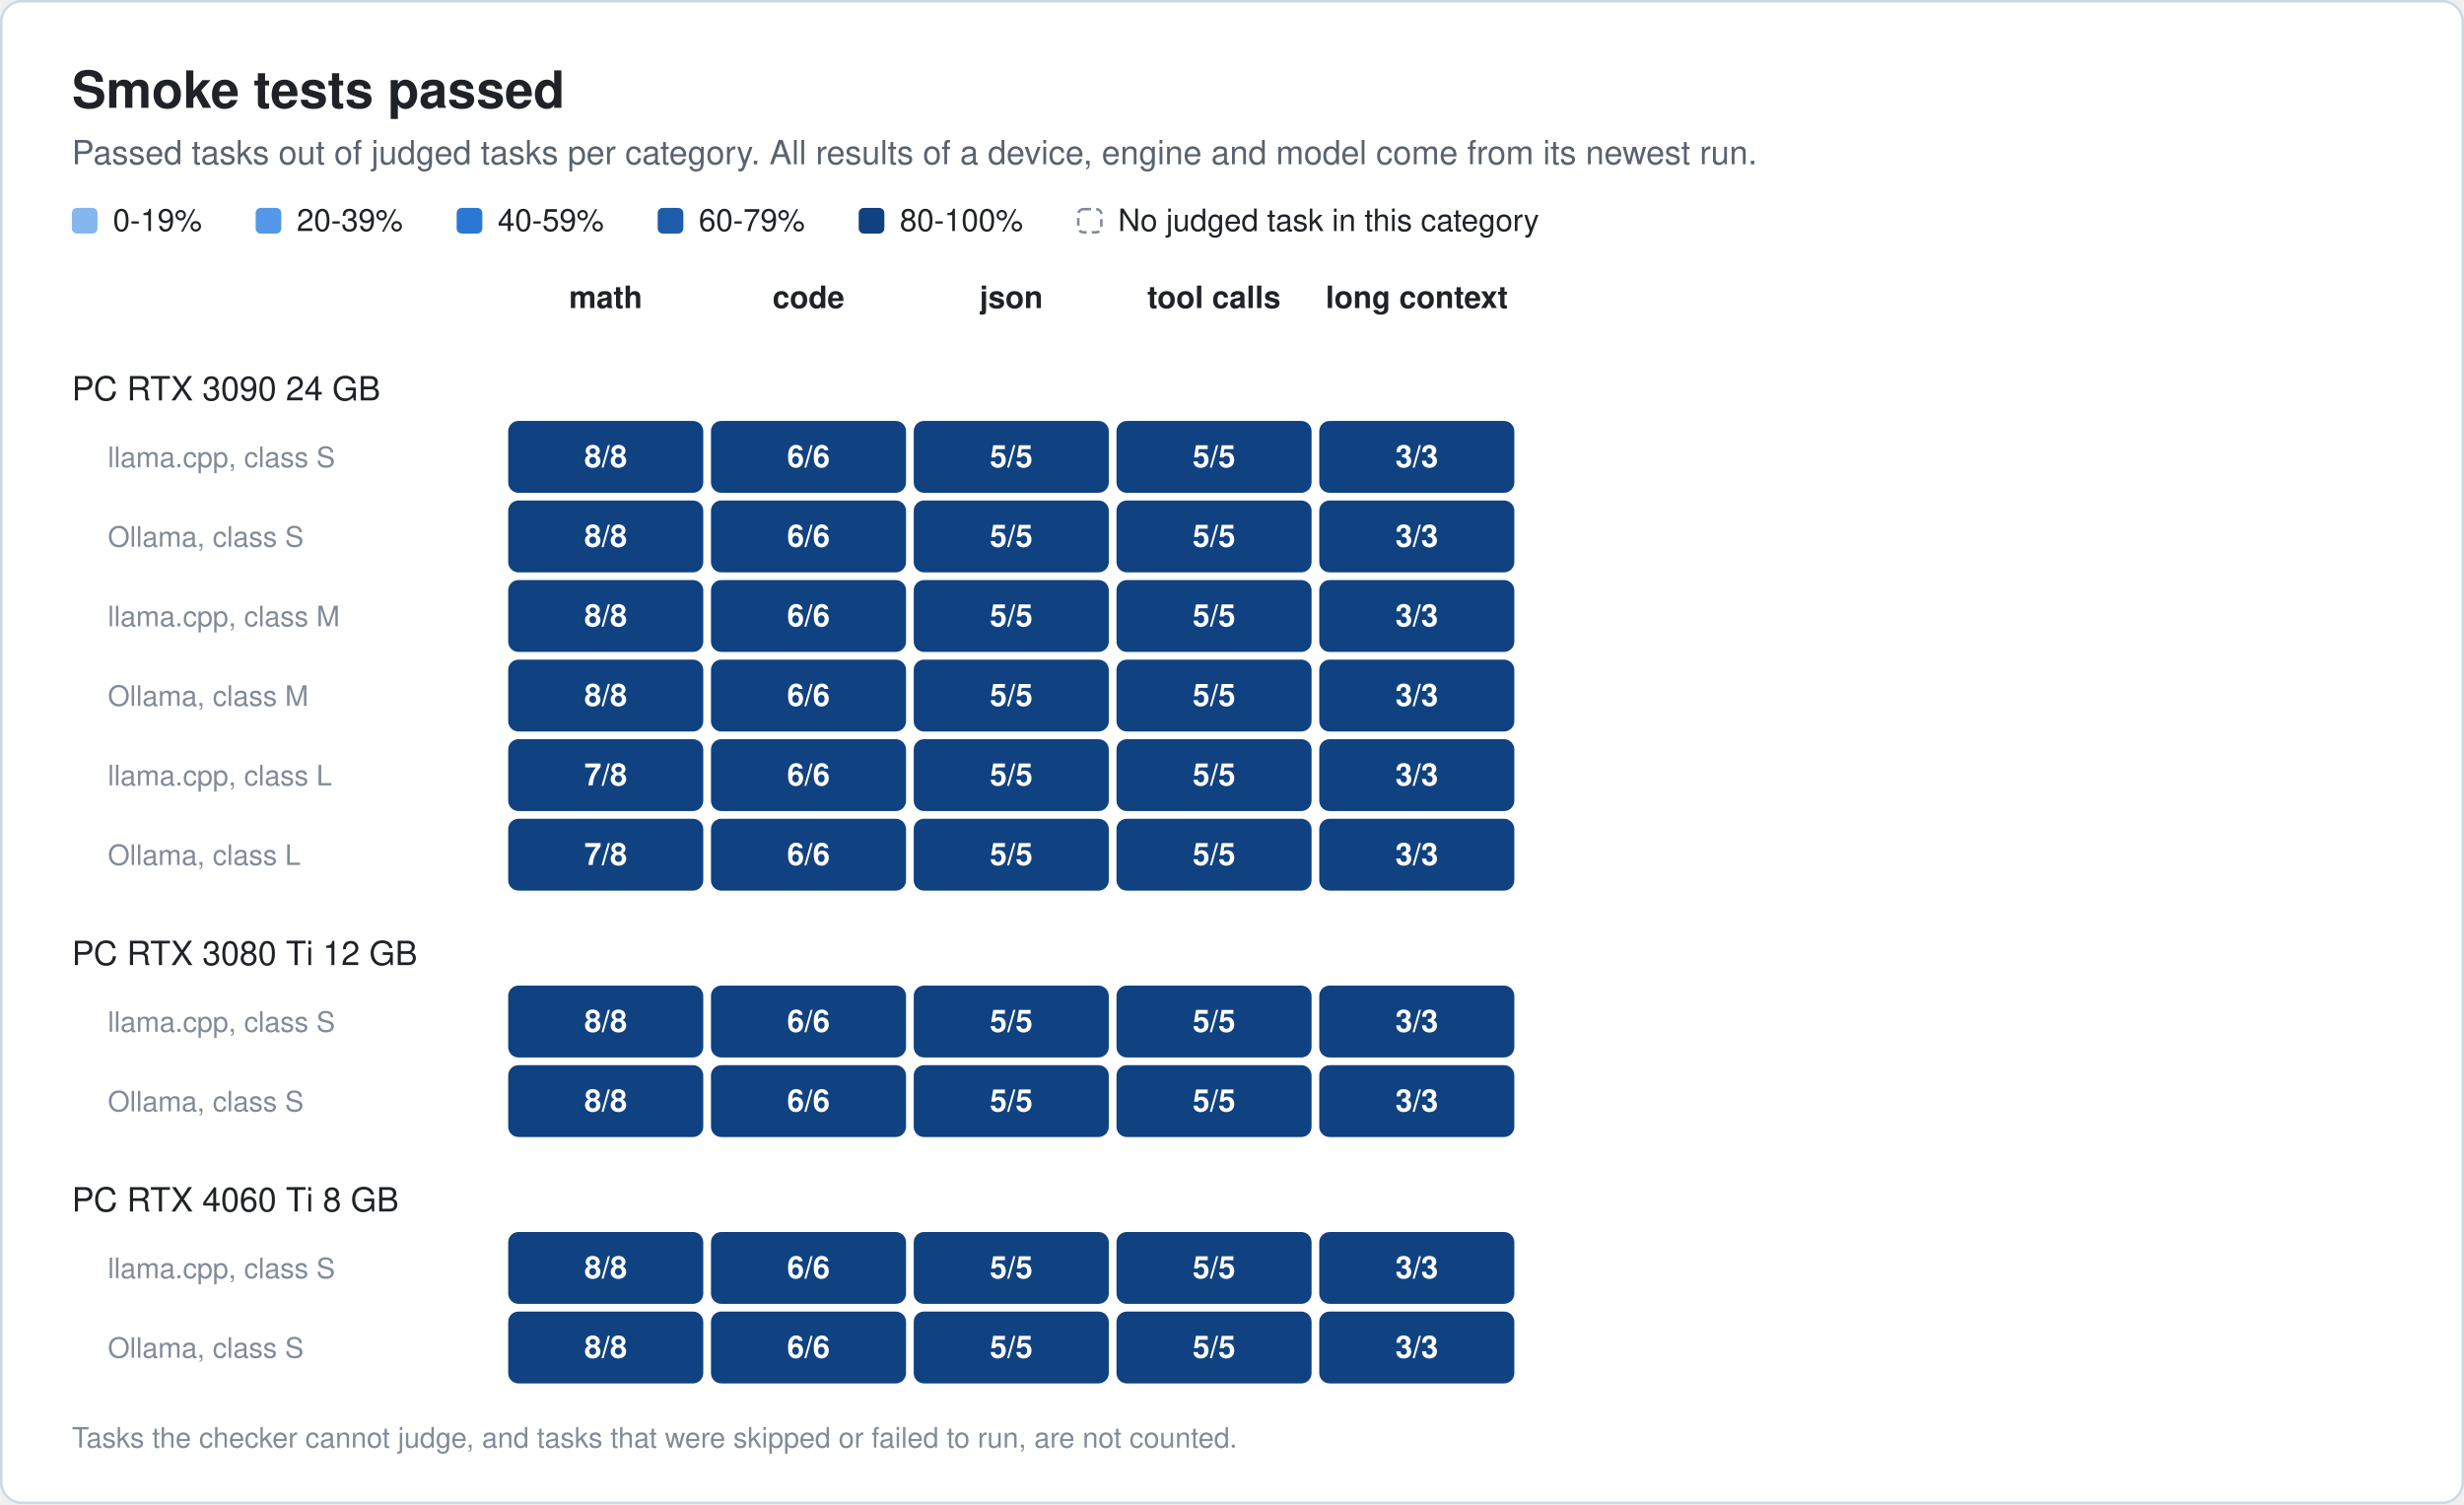
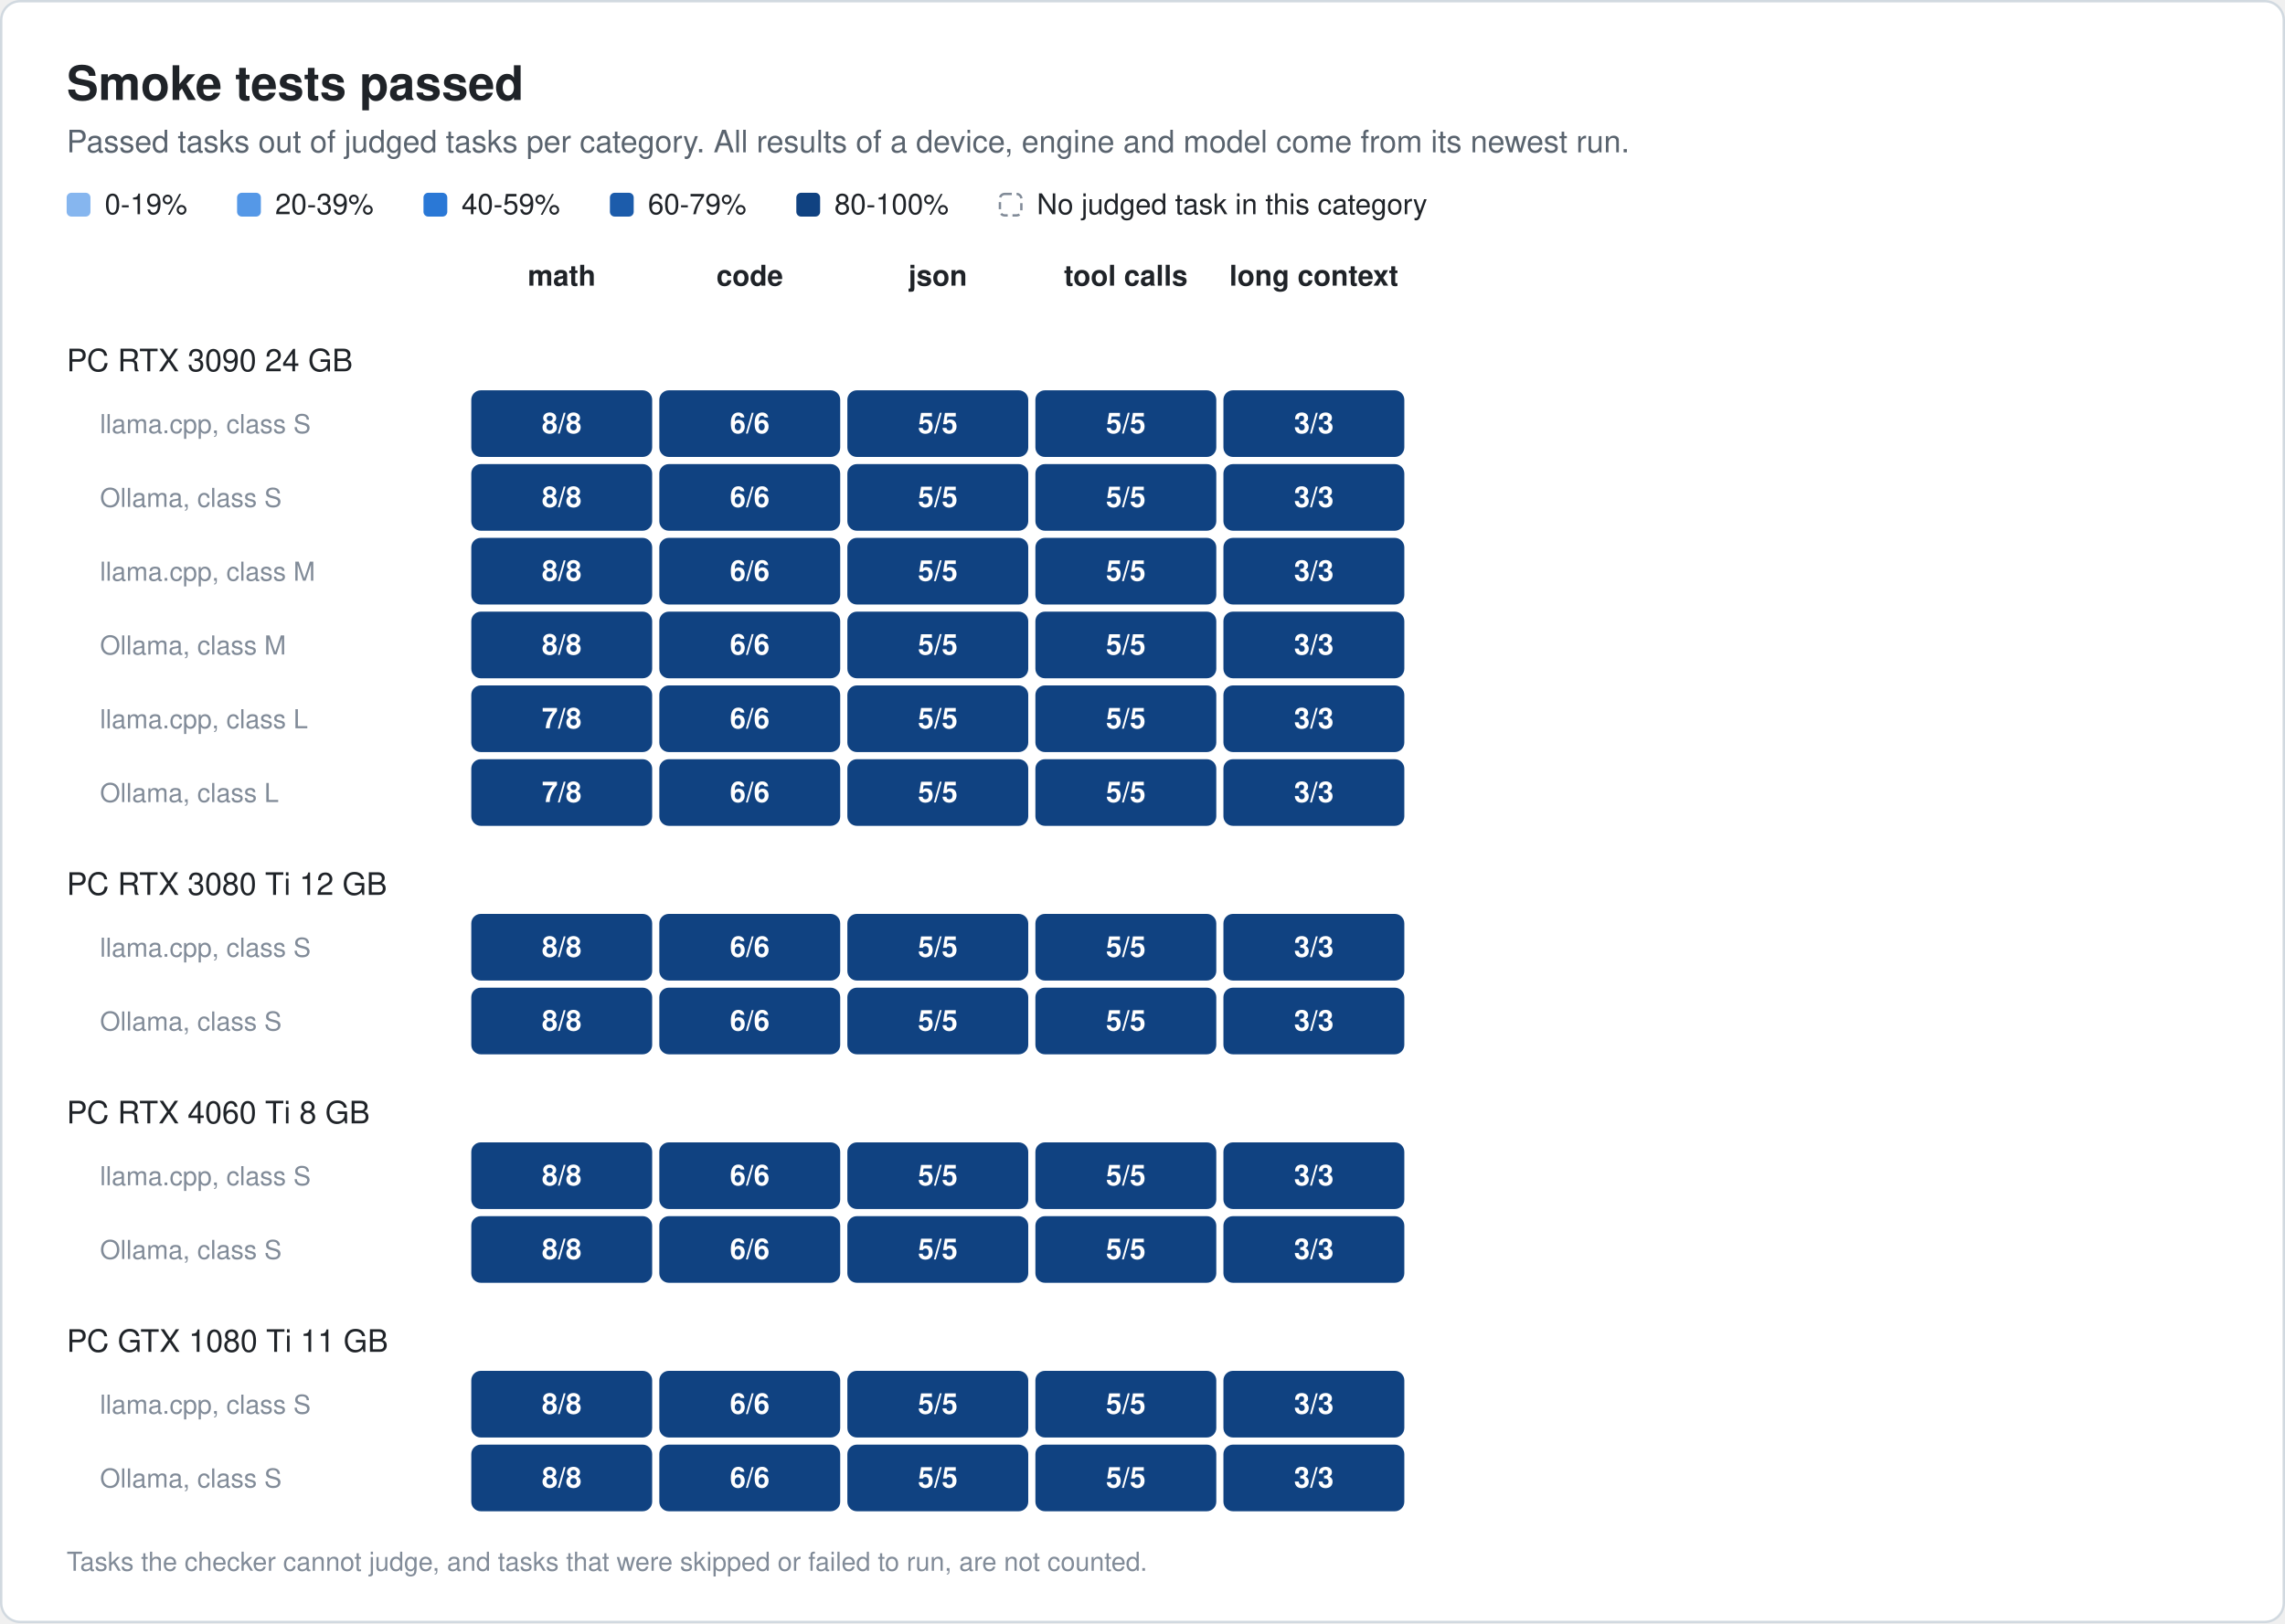
- <svg xmlns="http://www.w3.org/2000/svg" width="960" height="586" viewBox="0 0 960 586" role="img" aria-label="Smoke tests passed per device, engine, model class and category">
+ <svg xmlns="http://www.w3.org/2000/svg" width="960" height="682" viewBox="0 0 960 682" role="img" aria-label="Smoke tests passed per device, engine, model class and category">
  <style>
    text { font-family: system-ui, -apple-system, "Segoe UI", Helvetica, Arial, sans-serif; fill: #59636e; }
    .title { font-size: 20px; font-weight: 600; fill: #1f2328; }
    .section { font-size: 15px; font-weight: 600; fill: #1f2328; }
    .panel { font-size: 13px; font-weight: 600; fill: #1f2328; }
    .device { font-size: 13px; fill: #1f2328; }
    .sub { font-size: 13px; }
    .legend { font-size: 12px; fill: #1f2328; }
    .value { font-size: 11px; font-variant-numeric: tabular-nums; }
    .tick { font-size: 10px; fill: #818b98; font-variant-numeric: tabular-nums; }
    .muted, .note, .foot { fill: #818b98; }
    .note { font-size: 11px; }
    .foot { font-size: 11px; }
    .cell { font-size: 12px; font-weight: 600; font-variant-numeric: tabular-nums; }
    .limitlabel { font-size: 10px; fill: #818b98; }
    .grid { stroke: #eaeef2; stroke-width: 1; }
    .row { stroke: #eaeef2; stroke-width: 1; }
    .base { stroke: #c8d1da; stroke-width: 1; }
    .limit { stroke: #b0bac5; stroke-width: 1; stroke-dasharray: 2 3; }
    .gapbox { fill: none; stroke: #818b98; stroke-width: 1; stroke-dasharray: 3 2; }
    </style>
-   <rect x="0.5" y="0.5" width="959" height="585" rx="8" fill="#ffffff" stroke="#d1d9e0" />
+   <rect x="0.5" y="0.5" width="959" height="681" rx="8" fill="#ffffff" stroke="#d1d9e0" />
  <text x="28" y="42" class="title">Smoke tests passed</text>
  <text x="28" y="64" class="sub">Passed tasks out of judged tasks per category. All results of a device, engine and model come from its newest run.</text>
  <rect x="28" y="81" width="10" height="10" rx="2" fill="#86b6ef" />
  <text x="44" y="90" class="legend">0-19%</text>
  <rect x="99.6" y="81" width="10" height="10" rx="2" fill="#5598e7" />
  <text x="115.6" y="90" class="legend">20-39%</text>
  <rect x="177.92" y="81" width="10" height="10" rx="2" fill="#2a78d6" />
  <text x="193.92" y="90" class="legend">40-59%</text>
  <rect x="256.24" y="81" width="10" height="10" rx="2" fill="#1c5cab" />
  <text x="272.24" y="90" class="legend">60-79%</text>
  <rect x="334.56" y="81" width="10" height="10" rx="2" fill="#104281" />
  <text x="350.56" y="90" class="legend">80-100%</text>
  <rect x="420.1" y="81.5" width="9" height="9" rx="2" class="gapbox" />
  <text x="435.6" y="90" class="legend">No judged task in this category</text>
  <text x="236.0" y="120" class="panel" text-anchor="middle" style="font-size:12px">math</text>
  <text x="315.0" y="120" class="panel" text-anchor="middle" style="font-size:12px">code</text>
  <text x="394.0" y="120" class="panel" text-anchor="middle" style="font-size:12px">json</text>
  <text x="473.0" y="120" class="panel" text-anchor="middle" style="font-size:12px">tool calls</text>
  <text x="552.0" y="120" class="panel" text-anchor="middle" style="font-size:12px">long context</text>
  <text x="28" y="156" class="device">PC RTX 3090 24 GB</text>
  <text x="42" y="182.0" class="note">llama.cpp, class S</text>
  <rect x="198" y="164" width="76" height="28" rx="4" fill="#104281" />
  <text x="236.0" y="182.0" class="cell" text-anchor="middle" style="fill:#ffffff">8/8</text>
  <rect x="277" y="164" width="76" height="28" rx="4" fill="#104281" />
  <text x="315.0" y="182.0" class="cell" text-anchor="middle" style="fill:#ffffff">6/6</text>
  <rect x="356" y="164" width="76" height="28" rx="4" fill="#104281" />
  <text x="394.0" y="182.0" class="cell" text-anchor="middle" style="fill:#ffffff">5/5</text>
  <rect x="435" y="164" width="76" height="28" rx="4" fill="#104281" />
  <text x="473.0" y="182.0" class="cell" text-anchor="middle" style="fill:#ffffff">5/5</text>
  <rect x="514" y="164" width="76" height="28" rx="4" fill="#104281" />
  <text x="552.0" y="182.0" class="cell" text-anchor="middle" style="fill:#ffffff">3/3</text>
  <text x="42" y="213.0" class="note">Ollama, class S</text>
  <rect x="198" y="195" width="76" height="28" rx="4" fill="#104281" />
  <text x="236.0" y="213.0" class="cell" text-anchor="middle" style="fill:#ffffff">8/8</text>
  <rect x="277" y="195" width="76" height="28" rx="4" fill="#104281" />
  <text x="315.0" y="213.0" class="cell" text-anchor="middle" style="fill:#ffffff">6/6</text>
  <rect x="356" y="195" width="76" height="28" rx="4" fill="#104281" />
  <text x="394.0" y="213.0" class="cell" text-anchor="middle" style="fill:#ffffff">5/5</text>
  <rect x="435" y="195" width="76" height="28" rx="4" fill="#104281" />
  <text x="473.0" y="213.0" class="cell" text-anchor="middle" style="fill:#ffffff">5/5</text>
  <rect x="514" y="195" width="76" height="28" rx="4" fill="#104281" />
  <text x="552.0" y="213.0" class="cell" text-anchor="middle" style="fill:#ffffff">3/3</text>
  <text x="42" y="244.0" class="note">llama.cpp, class M</text>
  <rect x="198" y="226" width="76" height="28" rx="4" fill="#104281" />
  <text x="236.0" y="244.0" class="cell" text-anchor="middle" style="fill:#ffffff">8/8</text>
  <rect x="277" y="226" width="76" height="28" rx="4" fill="#104281" />
  <text x="315.0" y="244.0" class="cell" text-anchor="middle" style="fill:#ffffff">6/6</text>
  <rect x="356" y="226" width="76" height="28" rx="4" fill="#104281" />
  <text x="394.0" y="244.0" class="cell" text-anchor="middle" style="fill:#ffffff">5/5</text>
  <rect x="435" y="226" width="76" height="28" rx="4" fill="#104281" />
  <text x="473.0" y="244.0" class="cell" text-anchor="middle" style="fill:#ffffff">5/5</text>
  <rect x="514" y="226" width="76" height="28" rx="4" fill="#104281" />
  <text x="552.0" y="244.0" class="cell" text-anchor="middle" style="fill:#ffffff">3/3</text>
  <text x="42" y="275.0" class="note">Ollama, class M</text>
  <rect x="198" y="257" width="76" height="28" rx="4" fill="#104281" />
  <text x="236.0" y="275.0" class="cell" text-anchor="middle" style="fill:#ffffff">8/8</text>
  <rect x="277" y="257" width="76" height="28" rx="4" fill="#104281" />
  <text x="315.0" y="275.0" class="cell" text-anchor="middle" style="fill:#ffffff">6/6</text>
  <rect x="356" y="257" width="76" height="28" rx="4" fill="#104281" />
  <text x="394.0" y="275.0" class="cell" text-anchor="middle" style="fill:#ffffff">5/5</text>
  <rect x="435" y="257" width="76" height="28" rx="4" fill="#104281" />
  <text x="473.0" y="275.0" class="cell" text-anchor="middle" style="fill:#ffffff">5/5</text>
  <rect x="514" y="257" width="76" height="28" rx="4" fill="#104281" />
  <text x="552.0" y="275.0" class="cell" text-anchor="middle" style="fill:#ffffff">3/3</text>
  <text x="42" y="306.0" class="note">llama.cpp, class L</text>
  <rect x="198" y="288" width="76" height="28" rx="4" fill="#104281" />
  <text x="236.0" y="306.0" class="cell" text-anchor="middle" style="fill:#ffffff">7/8</text>
  <rect x="277" y="288" width="76" height="28" rx="4" fill="#104281" />
  <text x="315.0" y="306.0" class="cell" text-anchor="middle" style="fill:#ffffff">6/6</text>
  <rect x="356" y="288" width="76" height="28" rx="4" fill="#104281" />
  <text x="394.0" y="306.0" class="cell" text-anchor="middle" style="fill:#ffffff">5/5</text>
  <rect x="435" y="288" width="76" height="28" rx="4" fill="#104281" />
  <text x="473.0" y="306.0" class="cell" text-anchor="middle" style="fill:#ffffff">5/5</text>
  <rect x="514" y="288" width="76" height="28" rx="4" fill="#104281" />
  <text x="552.0" y="306.0" class="cell" text-anchor="middle" style="fill:#ffffff">3/3</text>
  <text x="42" y="337.0" class="note">Ollama, class L</text>
  <rect x="198" y="319" width="76" height="28" rx="4" fill="#104281" />
  <text x="236.0" y="337.0" class="cell" text-anchor="middle" style="fill:#ffffff">7/8</text>
  <rect x="277" y="319" width="76" height="28" rx="4" fill="#104281" />
  <text x="315.0" y="337.0" class="cell" text-anchor="middle" style="fill:#ffffff">6/6</text>
  <rect x="356" y="319" width="76" height="28" rx="4" fill="#104281" />
  <text x="394.0" y="337.0" class="cell" text-anchor="middle" style="fill:#ffffff">5/5</text>
  <rect x="435" y="319" width="76" height="28" rx="4" fill="#104281" />
  <text x="473.0" y="337.0" class="cell" text-anchor="middle" style="fill:#ffffff">5/5</text>
  <rect x="514" y="319" width="76" height="28" rx="4" fill="#104281" />
  <text x="552.0" y="337.0" class="cell" text-anchor="middle" style="fill:#ffffff">3/3</text>
  <text x="28" y="376" class="device">PC RTX 3080 Ti 12 GB</text>
  <text x="42" y="402.0" class="note">llama.cpp, class S</text>
  <rect x="198" y="384" width="76" height="28" rx="4" fill="#104281" />
  <text x="236.0" y="402.0" class="cell" text-anchor="middle" style="fill:#ffffff">8/8</text>
  <rect x="277" y="384" width="76" height="28" rx="4" fill="#104281" />
  <text x="315.0" y="402.0" class="cell" text-anchor="middle" style="fill:#ffffff">6/6</text>
  <rect x="356" y="384" width="76" height="28" rx="4" fill="#104281" />
  <text x="394.0" y="402.0" class="cell" text-anchor="middle" style="fill:#ffffff">5/5</text>
  <rect x="435" y="384" width="76" height="28" rx="4" fill="#104281" />
  <text x="473.0" y="402.0" class="cell" text-anchor="middle" style="fill:#ffffff">5/5</text>
  <rect x="514" y="384" width="76" height="28" rx="4" fill="#104281" />
  <text x="552.0" y="402.0" class="cell" text-anchor="middle" style="fill:#ffffff">3/3</text>
  <text x="42" y="433.0" class="note">Ollama, class S</text>
  <rect x="198" y="415" width="76" height="28" rx="4" fill="#104281" />
  <text x="236.0" y="433.0" class="cell" text-anchor="middle" style="fill:#ffffff">8/8</text>
  <rect x="277" y="415" width="76" height="28" rx="4" fill="#104281" />
  <text x="315.0" y="433.0" class="cell" text-anchor="middle" style="fill:#ffffff">6/6</text>
  <rect x="356" y="415" width="76" height="28" rx="4" fill="#104281" />
  <text x="394.0" y="433.0" class="cell" text-anchor="middle" style="fill:#ffffff">5/5</text>
  <rect x="435" y="415" width="76" height="28" rx="4" fill="#104281" />
  <text x="473.0" y="433.0" class="cell" text-anchor="middle" style="fill:#ffffff">5/5</text>
  <rect x="514" y="415" width="76" height="28" rx="4" fill="#104281" />
  <text x="552.0" y="433.0" class="cell" text-anchor="middle" style="fill:#ffffff">3/3</text>
  <text x="28" y="472" class="device">PC RTX 4060 Ti 8 GB</text>
  <text x="42" y="498.0" class="note">llama.cpp, class S</text>
  <rect x="198" y="480" width="76" height="28" rx="4" fill="#104281" />
  <text x="236.0" y="498.0" class="cell" text-anchor="middle" style="fill:#ffffff">8/8</text>
  <rect x="277" y="480" width="76" height="28" rx="4" fill="#104281" />
  <text x="315.0" y="498.0" class="cell" text-anchor="middle" style="fill:#ffffff">6/6</text>
  <rect x="356" y="480" width="76" height="28" rx="4" fill="#104281" />
  <text x="394.0" y="498.0" class="cell" text-anchor="middle" style="fill:#ffffff">5/5</text>
  <rect x="435" y="480" width="76" height="28" rx="4" fill="#104281" />
  <text x="473.0" y="498.0" class="cell" text-anchor="middle" style="fill:#ffffff">5/5</text>
  <rect x="514" y="480" width="76" height="28" rx="4" fill="#104281" />
  <text x="552.0" y="498.0" class="cell" text-anchor="middle" style="fill:#ffffff">3/3</text>
  <text x="42" y="529.0" class="note">Ollama, class S</text>
  <rect x="198" y="511" width="76" height="28" rx="4" fill="#104281" />
  <text x="236.0" y="529.0" class="cell" text-anchor="middle" style="fill:#ffffff">8/8</text>
  <rect x="277" y="511" width="76" height="28" rx="4" fill="#104281" />
  <text x="315.0" y="529.0" class="cell" text-anchor="middle" style="fill:#ffffff">6/6</text>
  <rect x="356" y="511" width="76" height="28" rx="4" fill="#104281" />
  <text x="394.0" y="529.0" class="cell" text-anchor="middle" style="fill:#ffffff">5/5</text>
  <rect x="435" y="511" width="76" height="28" rx="4" fill="#104281" />
  <text x="473.0" y="529.0" class="cell" text-anchor="middle" style="fill:#ffffff">5/5</text>
  <rect x="514" y="511" width="76" height="28" rx="4" fill="#104281" />
  <text x="552.0" y="529.0" class="cell" text-anchor="middle" style="fill:#ffffff">3/3</text>
-   <text x="28" y="564" class="foot">Tasks the checker cannot judge, and tasks that were skipped or failed to run, are not counted.</text>
+   <text x="28" y="568" class="device">PC GTX 1080 Ti 11 GB</text>
+   <text x="42" y="594.0" class="note">llama.cpp, class S</text>
+   <rect x="198" y="576" width="76" height="28" rx="4" fill="#104281" />
+   <text x="236.0" y="594.0" class="cell" text-anchor="middle" style="fill:#ffffff">8/8</text>
+   <rect x="277" y="576" width="76" height="28" rx="4" fill="#104281" />
+   <text x="315.0" y="594.0" class="cell" text-anchor="middle" style="fill:#ffffff">6/6</text>
+   <rect x="356" y="576" width="76" height="28" rx="4" fill="#104281" />
+   <text x="394.0" y="594.0" class="cell" text-anchor="middle" style="fill:#ffffff">5/5</text>
+   <rect x="435" y="576" width="76" height="28" rx="4" fill="#104281" />
+   <text x="473.0" y="594.0" class="cell" text-anchor="middle" style="fill:#ffffff">5/5</text>
+   <rect x="514" y="576" width="76" height="28" rx="4" fill="#104281" />
+   <text x="552.0" y="594.0" class="cell" text-anchor="middle" style="fill:#ffffff">3/3</text>
+   <text x="42" y="625.0" class="note">Ollama, class S</text>
+   <rect x="198" y="607" width="76" height="28" rx="4" fill="#104281" />
+   <text x="236.0" y="625.0" class="cell" text-anchor="middle" style="fill:#ffffff">8/8</text>
+   <rect x="277" y="607" width="76" height="28" rx="4" fill="#104281" />
+   <text x="315.0" y="625.0" class="cell" text-anchor="middle" style="fill:#ffffff">6/6</text>
+   <rect x="356" y="607" width="76" height="28" rx="4" fill="#104281" />
+   <text x="394.0" y="625.0" class="cell" text-anchor="middle" style="fill:#ffffff">5/5</text>
+   <rect x="435" y="607" width="76" height="28" rx="4" fill="#104281" />
+   <text x="473.0" y="625.0" class="cell" text-anchor="middle" style="fill:#ffffff">5/5</text>
+   <rect x="514" y="607" width="76" height="28" rx="4" fill="#104281" />
+   <text x="552.0" y="625.0" class="cell" text-anchor="middle" style="fill:#ffffff">3/3</text>
+   <text x="28" y="660" class="foot">Tasks the checker cannot judge, and tasks that were skipped or failed to run, are not counted.</text>
</svg>
